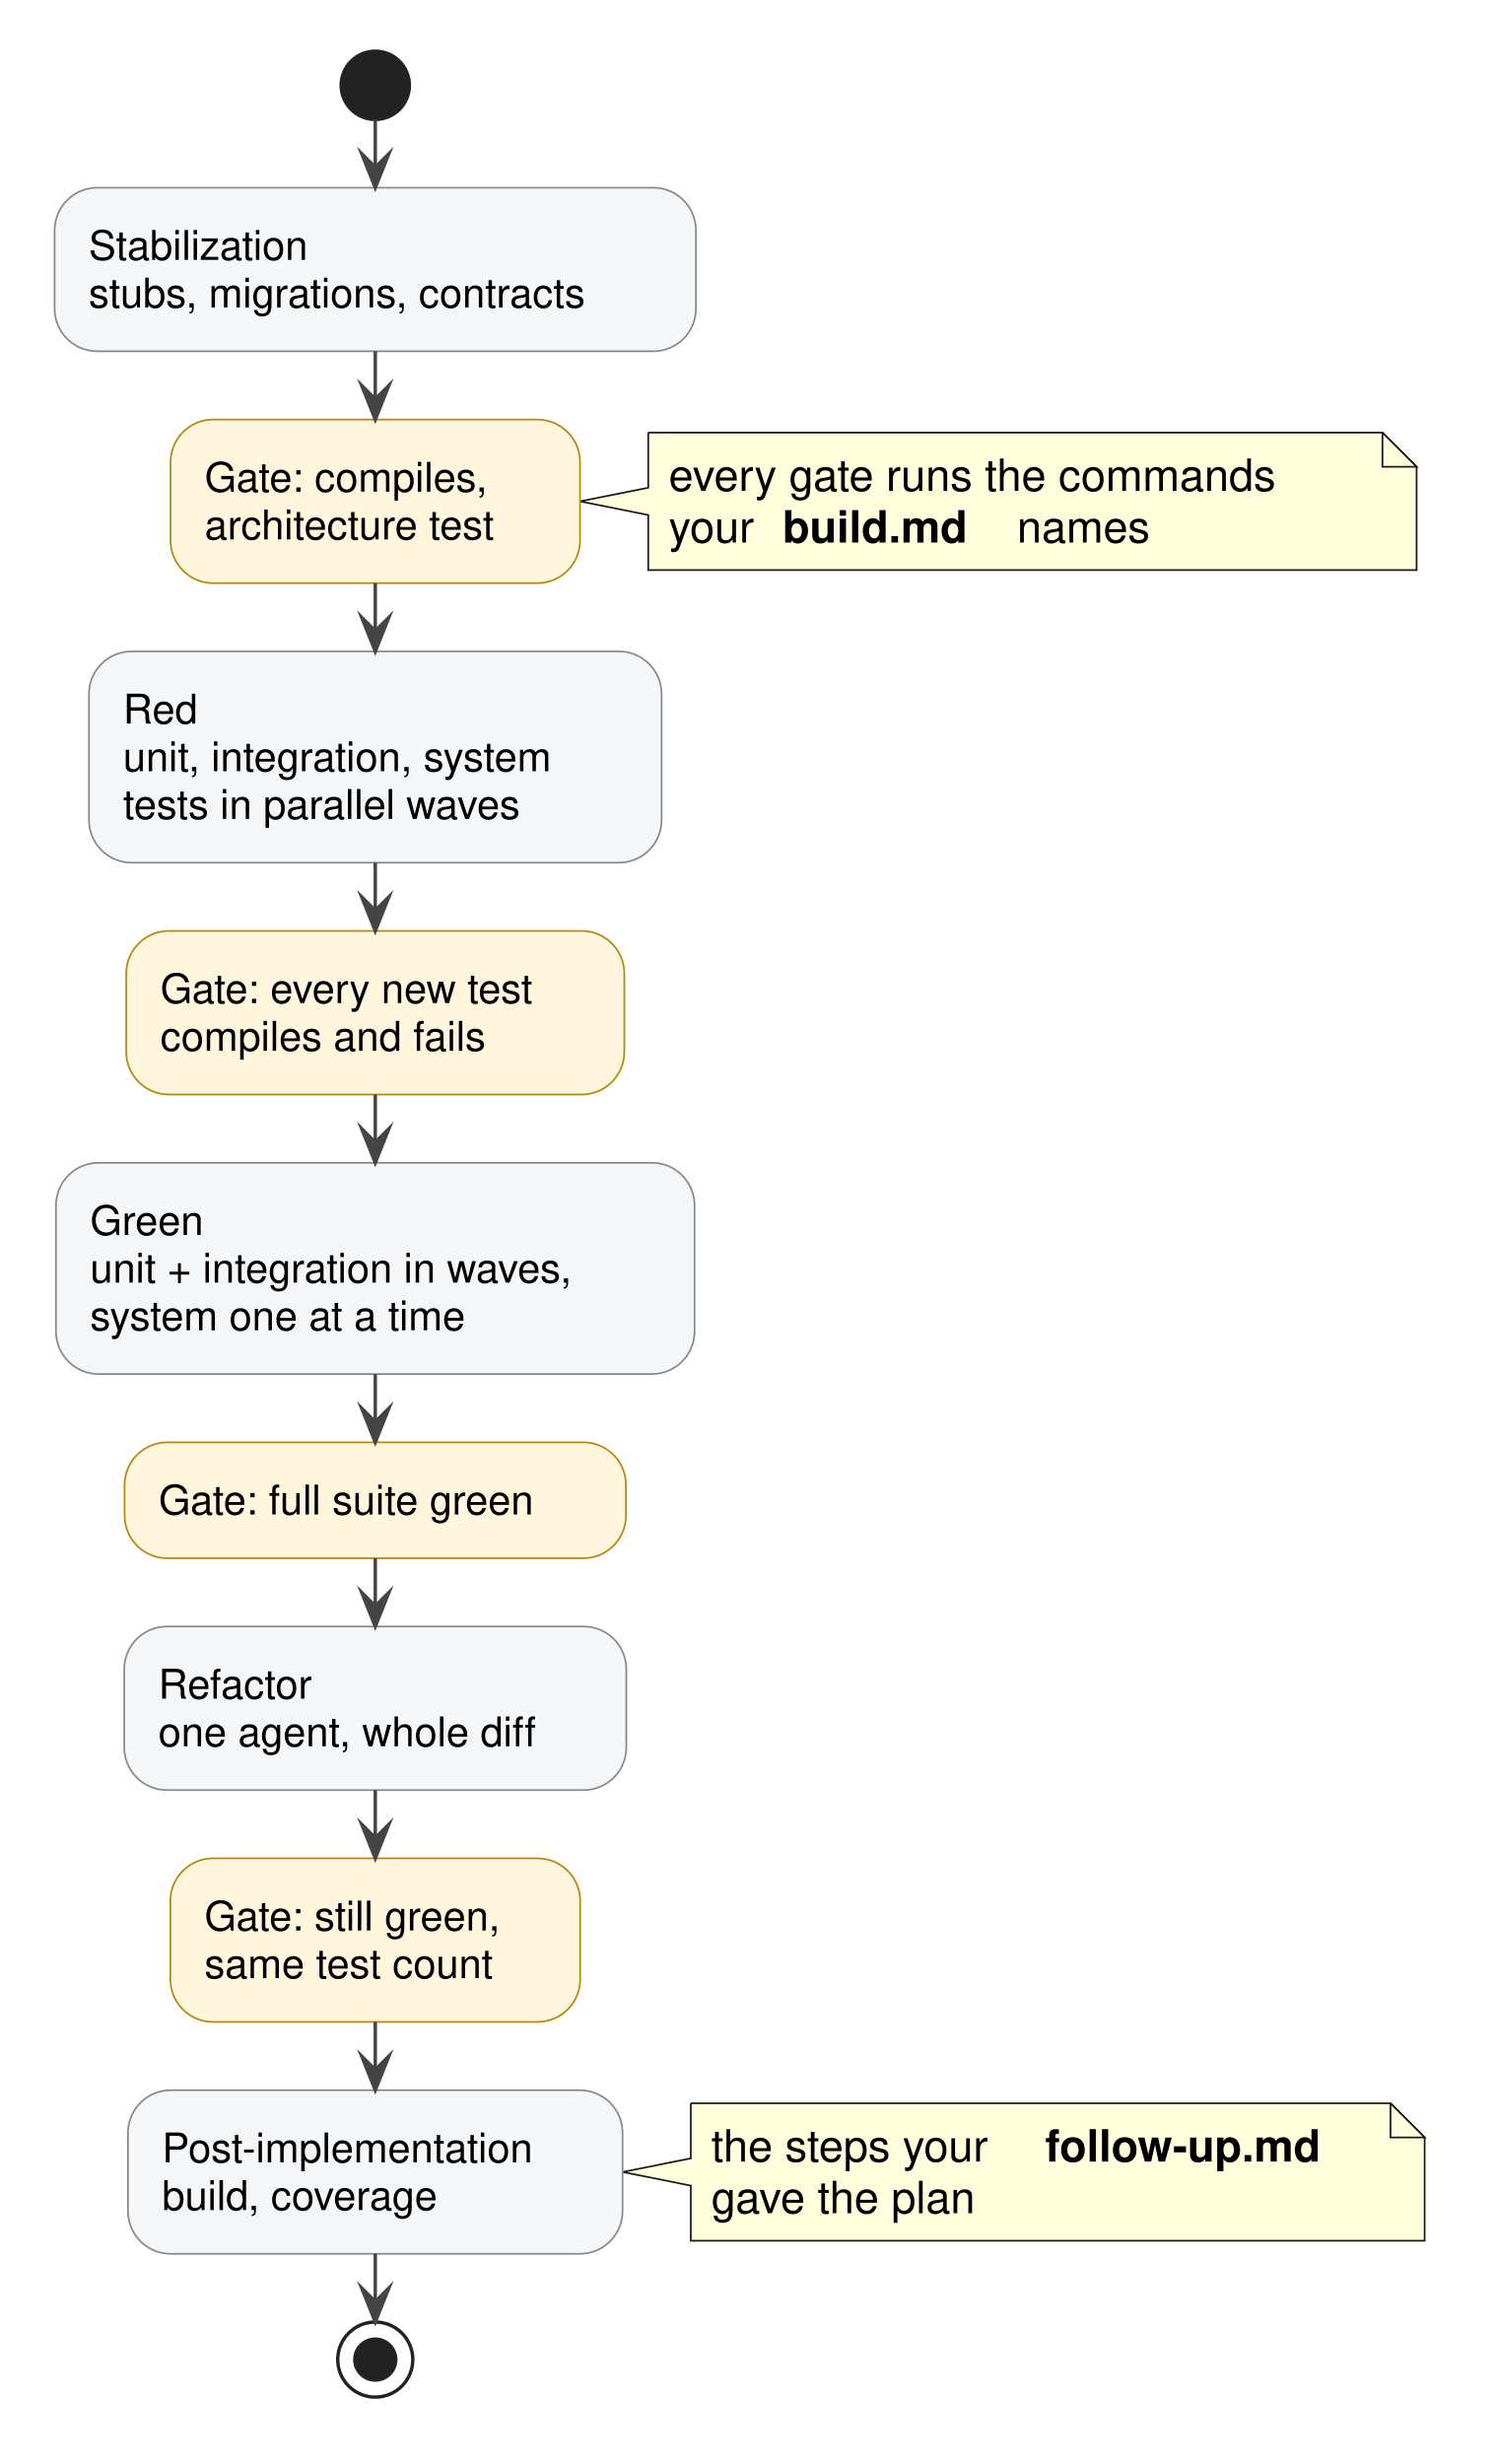
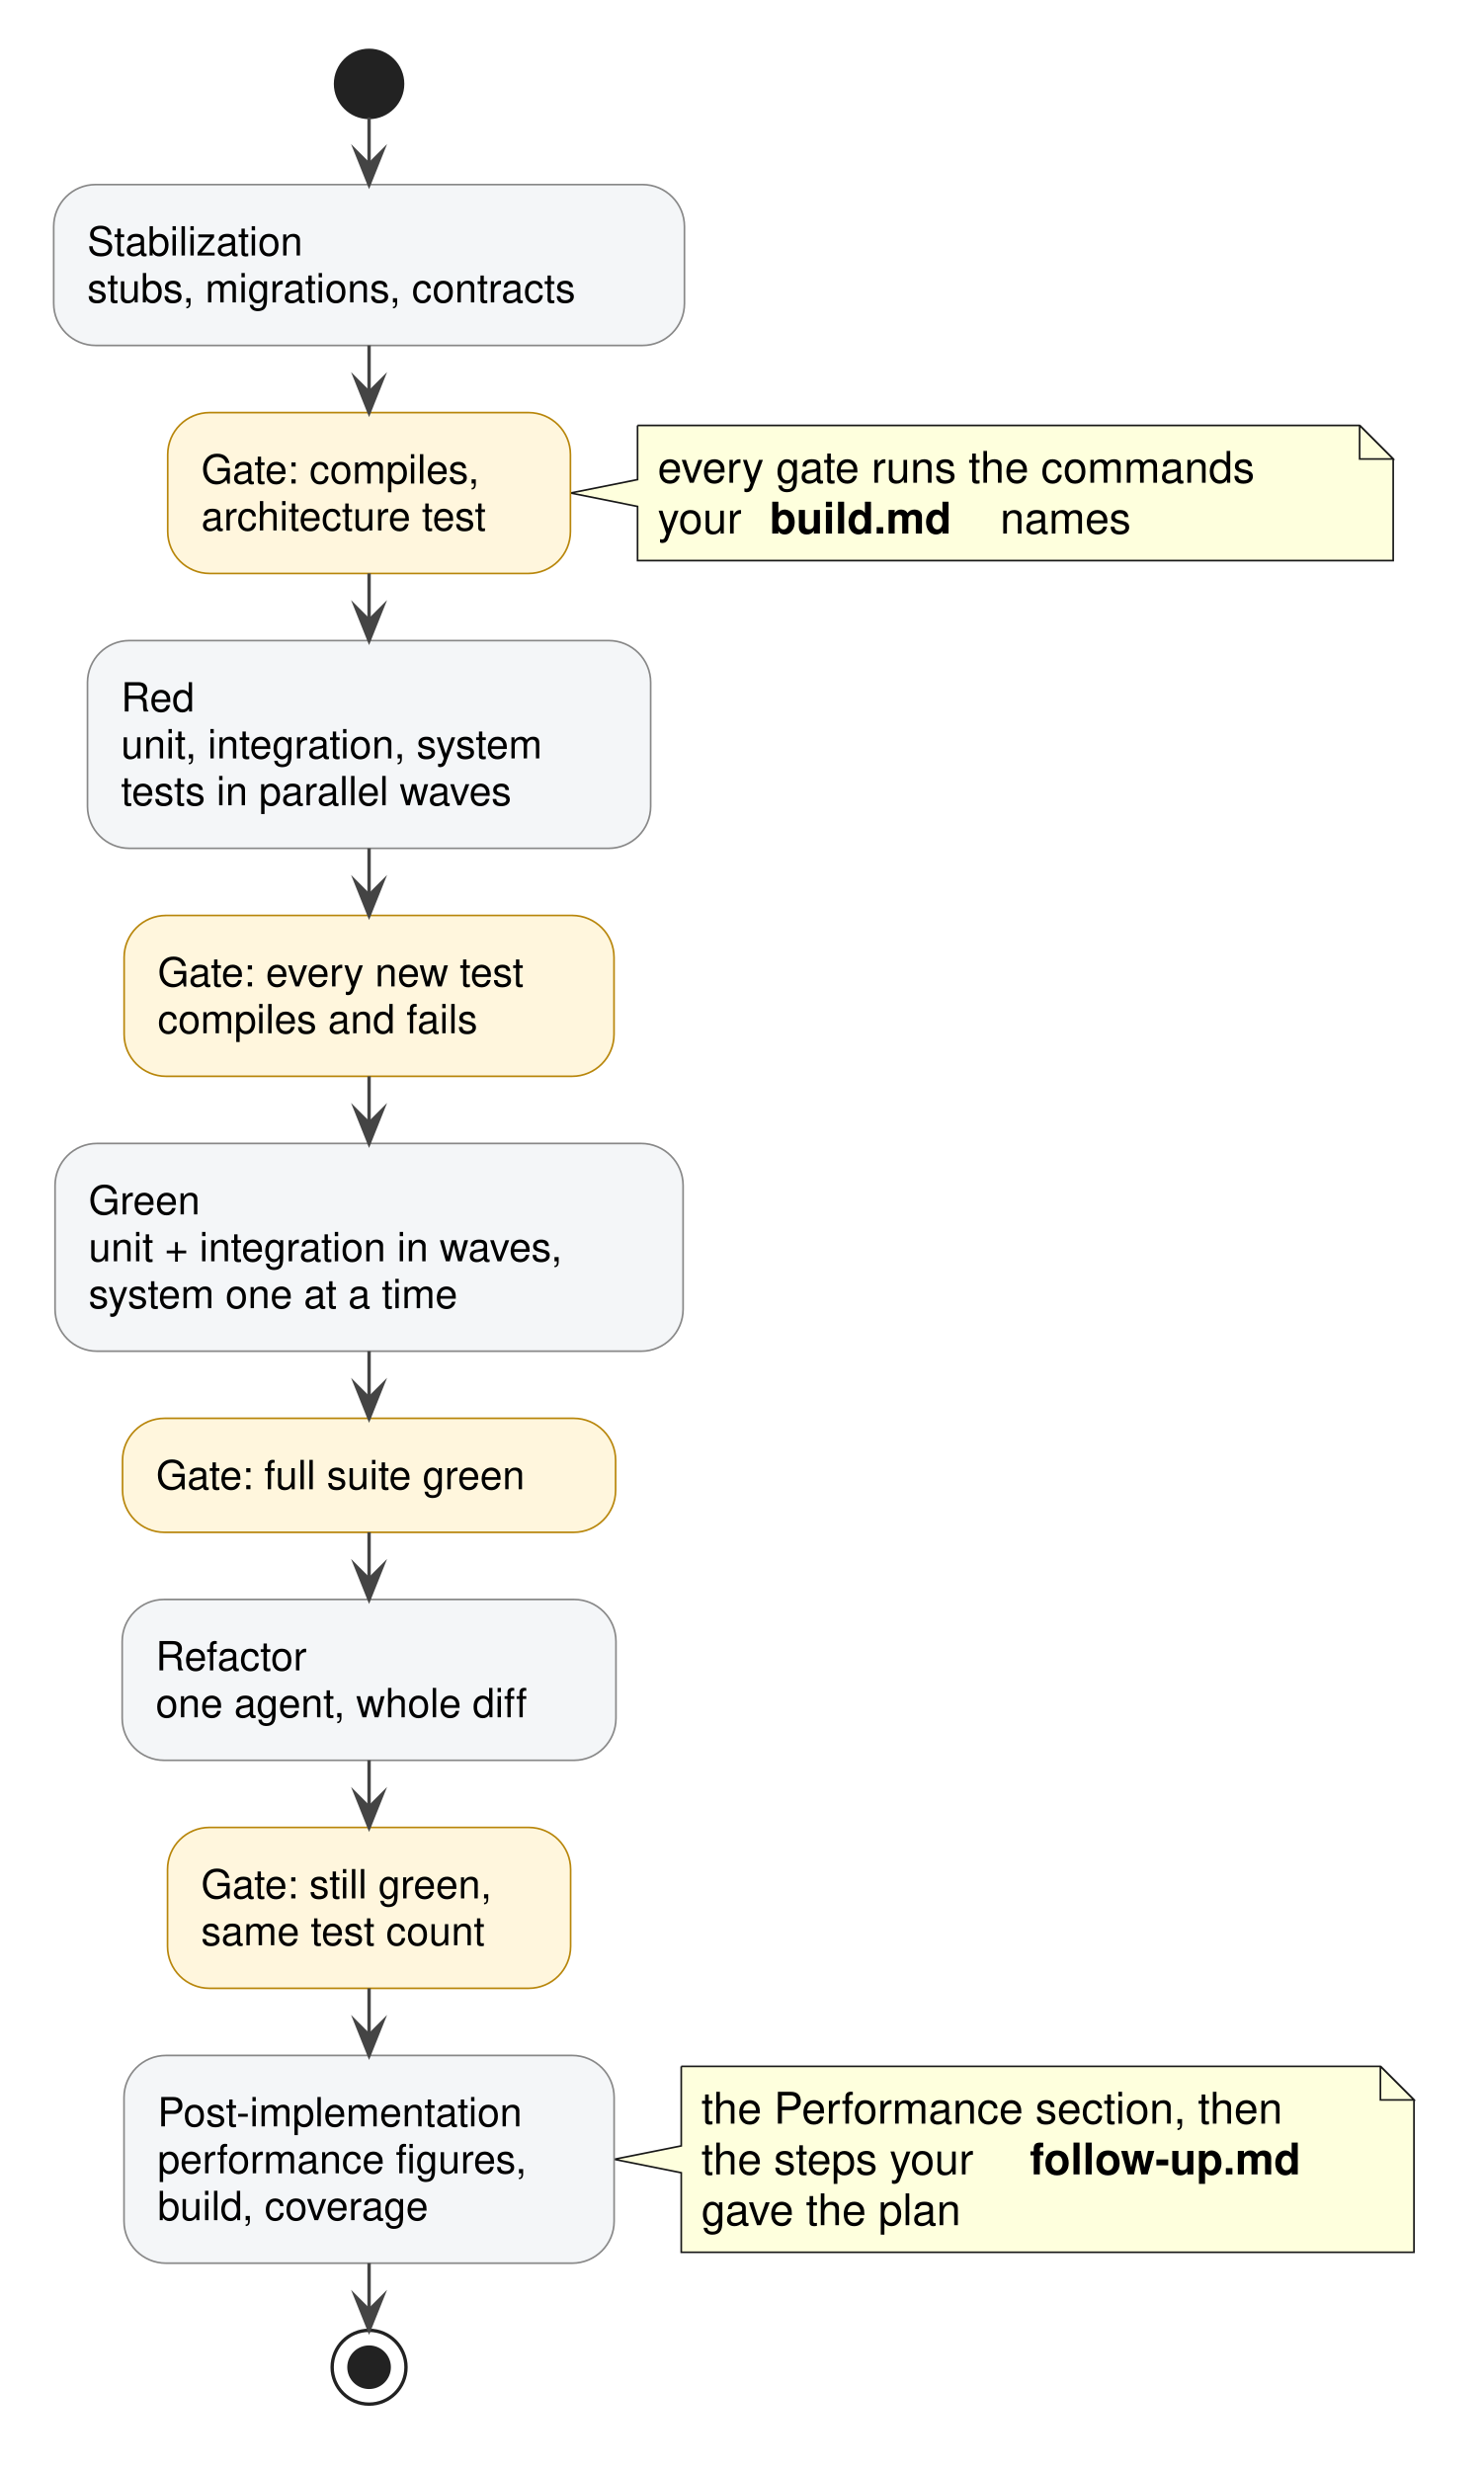
- <svg xmlns="http://www.w3.org/2000/svg" version="1.1" data-diagram-type="ACTIVITY" style="width:438px;height:722px;background:#FFFFFF;" width="438px" height="722px" viewBox="0 0 438 722" zoomAndPan="magnify" preserveAspectRatio="none" contentStyleType="text/css">
+ <svg xmlns="http://www.w3.org/2000/svg" version="1.1" data-diagram-type="ACTIVITY" style="width:442px;height:736px;background:#FFFFFF;" width="442px" height="736px" viewBox="0 0 442 736" zoomAndPan="magnify" preserveAspectRatio="none" contentStyleType="text/css">
  <defs />
  <g font-family="sans-serif" lengthAdjust="spacing">
    <ellipse cx="109.974" cy="25" rx="10" ry="10" fill="#222" style="stroke:#222;stroke-width:1;" />
    <rect x="16" y="55" width="187.947" height="47.938" fill="#F4F6F8" style="stroke:#888;stroke-width:0.5;" rx="12.5" ry="12.5" />
    <text x="26" y="76.139" fill="#000" font-size="12" textLength="73.934" font-family="Helvetica">Stabilization</text>
    <text x="26" y="90.107" fill="#000" font-size="12" textLength="167.947" font-family="Helvetica">stubs, migrations, contracts</text>
    <path d="M189.972,126.773 L189.972,142.906 L169.972,146.906 L189.972,150.906 L189.972,167.039 A0,0 0 0 0 189.972,167.039 L415.131,167.039 A0,0 0 0 0 415.131,167.039 L415.131,136.773 L405.131,126.773 L189.972,126.773 A0,0 0 0 0 189.972,126.773" style="stroke:#181818;stroke-width:0.5;" fill="#FEFFDD" />
    <path d="M405.131,126.773 L405.131,136.773 L415.131,136.773 L405.131,126.773" style="stroke:#181818;stroke-width:0.5;" fill="#FEFFDD" />
    <text x="195.972" y="143.84" fill="#000" font-size="13" textLength="204.16" font-family="Helvetica">every gate runs the commands</text>
    <text x="195.972" y="158.973" fill="#000" font-size="13" textLength="29.231" font-family="Helvetica">your</text>
    <text x="229.335" y="158.973" fill="#000" font-size="13" textLength="64.568" font-weight="700" font-family="Helvetica">build.md</text>
    <text x="298.036" y="158.973" fill="#000" font-size="13" textLength="43.64" font-family="Helvetica">names</text>
    <rect x="49.976" y="122.938" width="119.996" height="47.938" fill="#FFF6DD" style="stroke:#B8860B;stroke-width:0.5;" rx="12.5" ry="12.5" />
    <text x="59.976" y="144.076" fill="#000" font-size="12" textLength="93.961" font-family="Helvetica">Gate: compiles,</text>
    <text x="59.976" y="158.045" fill="#000" font-size="12" textLength="99.996" font-family="Helvetica">architecture test</text>
    <rect x="26.069" y="190.875" width="167.809" height="61.906" fill="#F4F6F8" style="stroke:#888;stroke-width:0.5;" rx="12.5" ry="12.5" />
    <text x="36.069" y="212.014" fill="#000" font-size="12" textLength="23.338" font-family="Helvetica">Red</text>
    <text x="36.069" y="225.982" fill="#000" font-size="12" textLength="147.809" font-family="Helvetica">unit, integration, system</text>
    <text x="36.069" y="239.951" fill="#000" font-size="12" textLength="134.227" font-family="Helvetica">tests in parallel waves</text>
    <rect x="36.985" y="272.781" width="145.977" height="47.938" fill="#FFF6DD" style="stroke:#B8860B;stroke-width:0.5;" rx="12.5" ry="12.5" />
    <text x="46.985" y="293.92" fill="#000" font-size="12" textLength="125.977" font-family="Helvetica">Gate: every new test</text>
    <text x="46.985" y="307.889" fill="#000" font-size="12" textLength="108.252" font-family="Helvetica">compiles and fails</text>
    <rect x="16.404" y="340.719" width="187.139" height="61.906" fill="#F4F6F8" style="stroke:#888;stroke-width:0.5;" rx="12.5" ry="12.5" />
    <text x="26.404" y="361.857" fill="#000" font-size="12" textLength="36.604" font-family="Helvetica">Green</text>
    <text x="26.404" y="375.826" fill="#000" font-size="12" textLength="167.139" font-family="Helvetica">unit + integration in waves,</text>
    <text x="26.404" y="389.795" fill="#000" font-size="12" textLength="127.494" font-family="Helvetica">system one at a time</text>
    <rect x="36.511" y="422.625" width="146.926" height="33.969" fill="#FFF6DD" style="stroke:#B8860B;stroke-width:0.5;" rx="12.5" ry="12.5" />
    <text x="46.511" y="443.764" fill="#000" font-size="12" textLength="126.926" font-family="Helvetica">Gate: full suite green</text>
    <rect x="36.408" y="476.594" width="147.131" height="47.938" fill="#F4F6F8" style="stroke:#888;stroke-width:0.5;" rx="12.5" ry="12.5" />
    <text x="46.408" y="497.732" fill="#000" font-size="12" textLength="50.877" font-family="Helvetica">Refactor</text>
    <text x="46.408" y="511.701" fill="#000" font-size="12" textLength="127.131" font-family="Helvetica">one agent, whole diff</text>
    <rect x="49.92" y="544.531" width="120.107" height="47.938" fill="#FFF6DD" style="stroke:#B8860B;stroke-width:0.5;" rx="12.5" ry="12.5" />
    <text x="59.92" y="565.67" fill="#000" font-size="12" textLength="100.107" font-family="Helvetica">Gate: still green,</text>
    <text x="59.92" y="579.639" fill="#000" font-size="12" textLength="97.207" font-family="Helvetica">same test count</text>
-     <path d="M202.446,616.305 L202.446,632.438 L182.446,636.438 L202.446,640.438 L202.446,656.57 A0,0 0 0 0 202.446,656.57 L417.488,656.57 A0,0 0 0 0 417.488,656.57 L417.488,626.305 L407.488,616.305 L202.446,616.305 A0,0 0 0 0 202.446,616.305" style="stroke:#181818;stroke-width:0.5;" fill="#FEFFDD" />
-     <path d="M407.488,616.305 L407.488,626.305 L417.488,626.305 L407.488,616.305" style="stroke:#181818;stroke-width:0.5;" fill="#FEFFDD" />
-     <text x="208.446" y="633.372" fill="#000" font-size="13" textLength="93.723" font-family="Helvetica">the steps your</text>
-     <text x="306.302" y="633.372" fill="#000" font-size="13" textLength="96.186" font-weight="700" font-family="Helvetica">follow-up.md</text>
-     <text x="208.446" y="648.504" fill="#000" font-size="13" textLength="89.578" font-family="Helvetica">gave the plan</text>
-     <rect x="37.501" y="612.469" width="144.945" height="47.938" fill="#F4F6F8" style="stroke:#888;stroke-width:0.5;" rx="12.5" ry="12.5" />
-     <text x="47.501" y="633.607" fill="#000" font-size="12" textLength="124.945" font-family="Helvetica">Post-implementation</text>
-     <text x="47.501" y="647.576" fill="#000" font-size="12" textLength="92.848" font-family="Helvetica">build, coverage</text>
-     <ellipse cx="109.974" cy="691.406" rx="11" ry="11" fill="none" style="stroke:#222;stroke-width:1;" />
-     <ellipse cx="109.974" cy="691.406" rx="6" ry="6" fill="#222" style="stroke:#222;stroke-width:1;" />
+     <path d="M202.994,615.723 L202.994,639.422 L182.994,643.422 L202.994,647.422 L202.994,671.121 A0,0 0 0 0 202.994,671.121 L421.324,671.121 A0,0 0 0 0 421.324,671.121 L421.324,625.723 L411.324,615.723 L202.994,615.723 A0,0 0 0 0 202.994,615.723" style="stroke:#181818;stroke-width:0.5;" fill="#FEFFDD" />
+     <path d="M411.324,615.723 L411.324,625.723 L421.324,625.723 L411.324,615.723" style="stroke:#181818;stroke-width:0.5;" fill="#FEFFDD" />
+     <text x="208.994" y="632.79" fill="#000" font-size="13" textLength="197.33" font-family="Helvetica">the Performance section, then</text>
+     <text x="208.994" y="647.922" fill="#000" font-size="13" textLength="93.723" font-family="Helvetica">the steps your</text>
+     <text x="306.85" y="647.922" fill="#000" font-size="13" textLength="96.186" font-weight="700" font-family="Helvetica">follow-up.md</text>
+     <text x="208.994" y="663.055" fill="#000" font-size="13" textLength="89.578" font-family="Helvetica">gave the plan</text>
+     <rect x="36.953" y="612.469" width="146.041" height="61.906" fill="#F4F6F8" style="stroke:#888;stroke-width:0.5;" rx="12.5" ry="12.5" />
+     <text x="46.953" y="633.607" fill="#000" font-size="12" textLength="124.945" font-family="Helvetica">Post-implementation</text>
+     <text x="46.953" y="647.576" fill="#000" font-size="12" textLength="126.041" font-family="Helvetica">performance figures,</text>
+     <text x="46.953" y="661.545" fill="#000" font-size="12" textLength="92.848" font-family="Helvetica">build, coverage</text>
+     <ellipse cx="109.974" cy="705.375" rx="11" ry="11" fill="none" style="stroke:#222;stroke-width:1;" />
+     <ellipse cx="109.974" cy="705.375" rx="6" ry="6" fill="#222" style="stroke:#222;stroke-width:1;" />
    <line x1="109.974" y1="35" x2="109.974" y2="55" style="stroke:#444;stroke-width:1;" />
    <polygon points="105.974,45,109.974,55,113.974,45,109.974,49" fill="#444" style="stroke:#444;stroke-width:1;stroke-linejoin:miter;stroke-miterlimit:10;" />
    <line x1="109.974" y1="102.938" x2="109.974" y2="122.938" style="stroke:#444;stroke-width:1;" />
    <polygon points="105.974,112.938,109.974,122.938,113.974,112.938,109.974,116.938" fill="#444" style="stroke:#444;stroke-width:1;stroke-linejoin:miter;stroke-miterlimit:10;" />
    <line x1="109.974" y1="170.875" x2="109.974" y2="190.875" style="stroke:#444;stroke-width:1;" />
    <polygon points="105.974,180.875,109.974,190.875,113.974,180.875,109.974,184.875" fill="#444" style="stroke:#444;stroke-width:1;stroke-linejoin:miter;stroke-miterlimit:10;" />
    <line x1="109.974" y1="252.781" x2="109.974" y2="272.781" style="stroke:#444;stroke-width:1;" />
    <polygon points="105.974,262.781,109.974,272.781,113.974,262.781,109.974,266.781" fill="#444" style="stroke:#444;stroke-width:1;stroke-linejoin:miter;stroke-miterlimit:10;" />
    <line x1="109.974" y1="320.719" x2="109.974" y2="340.719" style="stroke:#444;stroke-width:1;" />
    <polygon points="105.974,330.719,109.974,340.719,113.974,330.719,109.974,334.719" fill="#444" style="stroke:#444;stroke-width:1;stroke-linejoin:miter;stroke-miterlimit:10;" />
    <line x1="109.974" y1="402.625" x2="109.974" y2="422.625" style="stroke:#444;stroke-width:1;" />
    <polygon points="105.974,412.625,109.974,422.625,113.974,412.625,109.974,416.625" fill="#444" style="stroke:#444;stroke-width:1;stroke-linejoin:miter;stroke-miterlimit:10;" />
    <line x1="109.974" y1="456.594" x2="109.974" y2="476.594" style="stroke:#444;stroke-width:1;" />
    <polygon points="105.974,466.594,109.974,476.594,113.974,466.594,109.974,470.594" fill="#444" style="stroke:#444;stroke-width:1;stroke-linejoin:miter;stroke-miterlimit:10;" />
    <line x1="109.974" y1="524.531" x2="109.974" y2="544.531" style="stroke:#444;stroke-width:1;" />
    <polygon points="105.974,534.531,109.974,544.531,113.974,534.531,109.974,538.531" fill="#444" style="stroke:#444;stroke-width:1;stroke-linejoin:miter;stroke-miterlimit:10;" />
    <line x1="109.974" y1="592.469" x2="109.974" y2="612.469" style="stroke:#444;stroke-width:1;" />
    <polygon points="105.974,602.469,109.974,612.469,113.974,602.469,109.974,606.469" fill="#444" style="stroke:#444;stroke-width:1;stroke-linejoin:miter;stroke-miterlimit:10;" />
-     <line x1="109.974" y1="660.406" x2="109.974" y2="680.406" style="stroke:#444;stroke-width:1;" />
-     <polygon points="105.974,670.406,109.974,680.406,113.974,670.406,109.974,674.406" fill="#444" style="stroke:#444;stroke-width:1;stroke-linejoin:miter;stroke-miterlimit:10;" />
+     <line x1="109.974" y1="674.375" x2="109.974" y2="694.375" style="stroke:#444;stroke-width:1;" />
+     <polygon points="105.974,684.375,109.974,694.375,113.974,684.375,109.974,688.375" fill="#444" style="stroke:#444;stroke-width:1;stroke-linejoin:miter;stroke-miterlimit:10;" />
  </g>
</svg>
